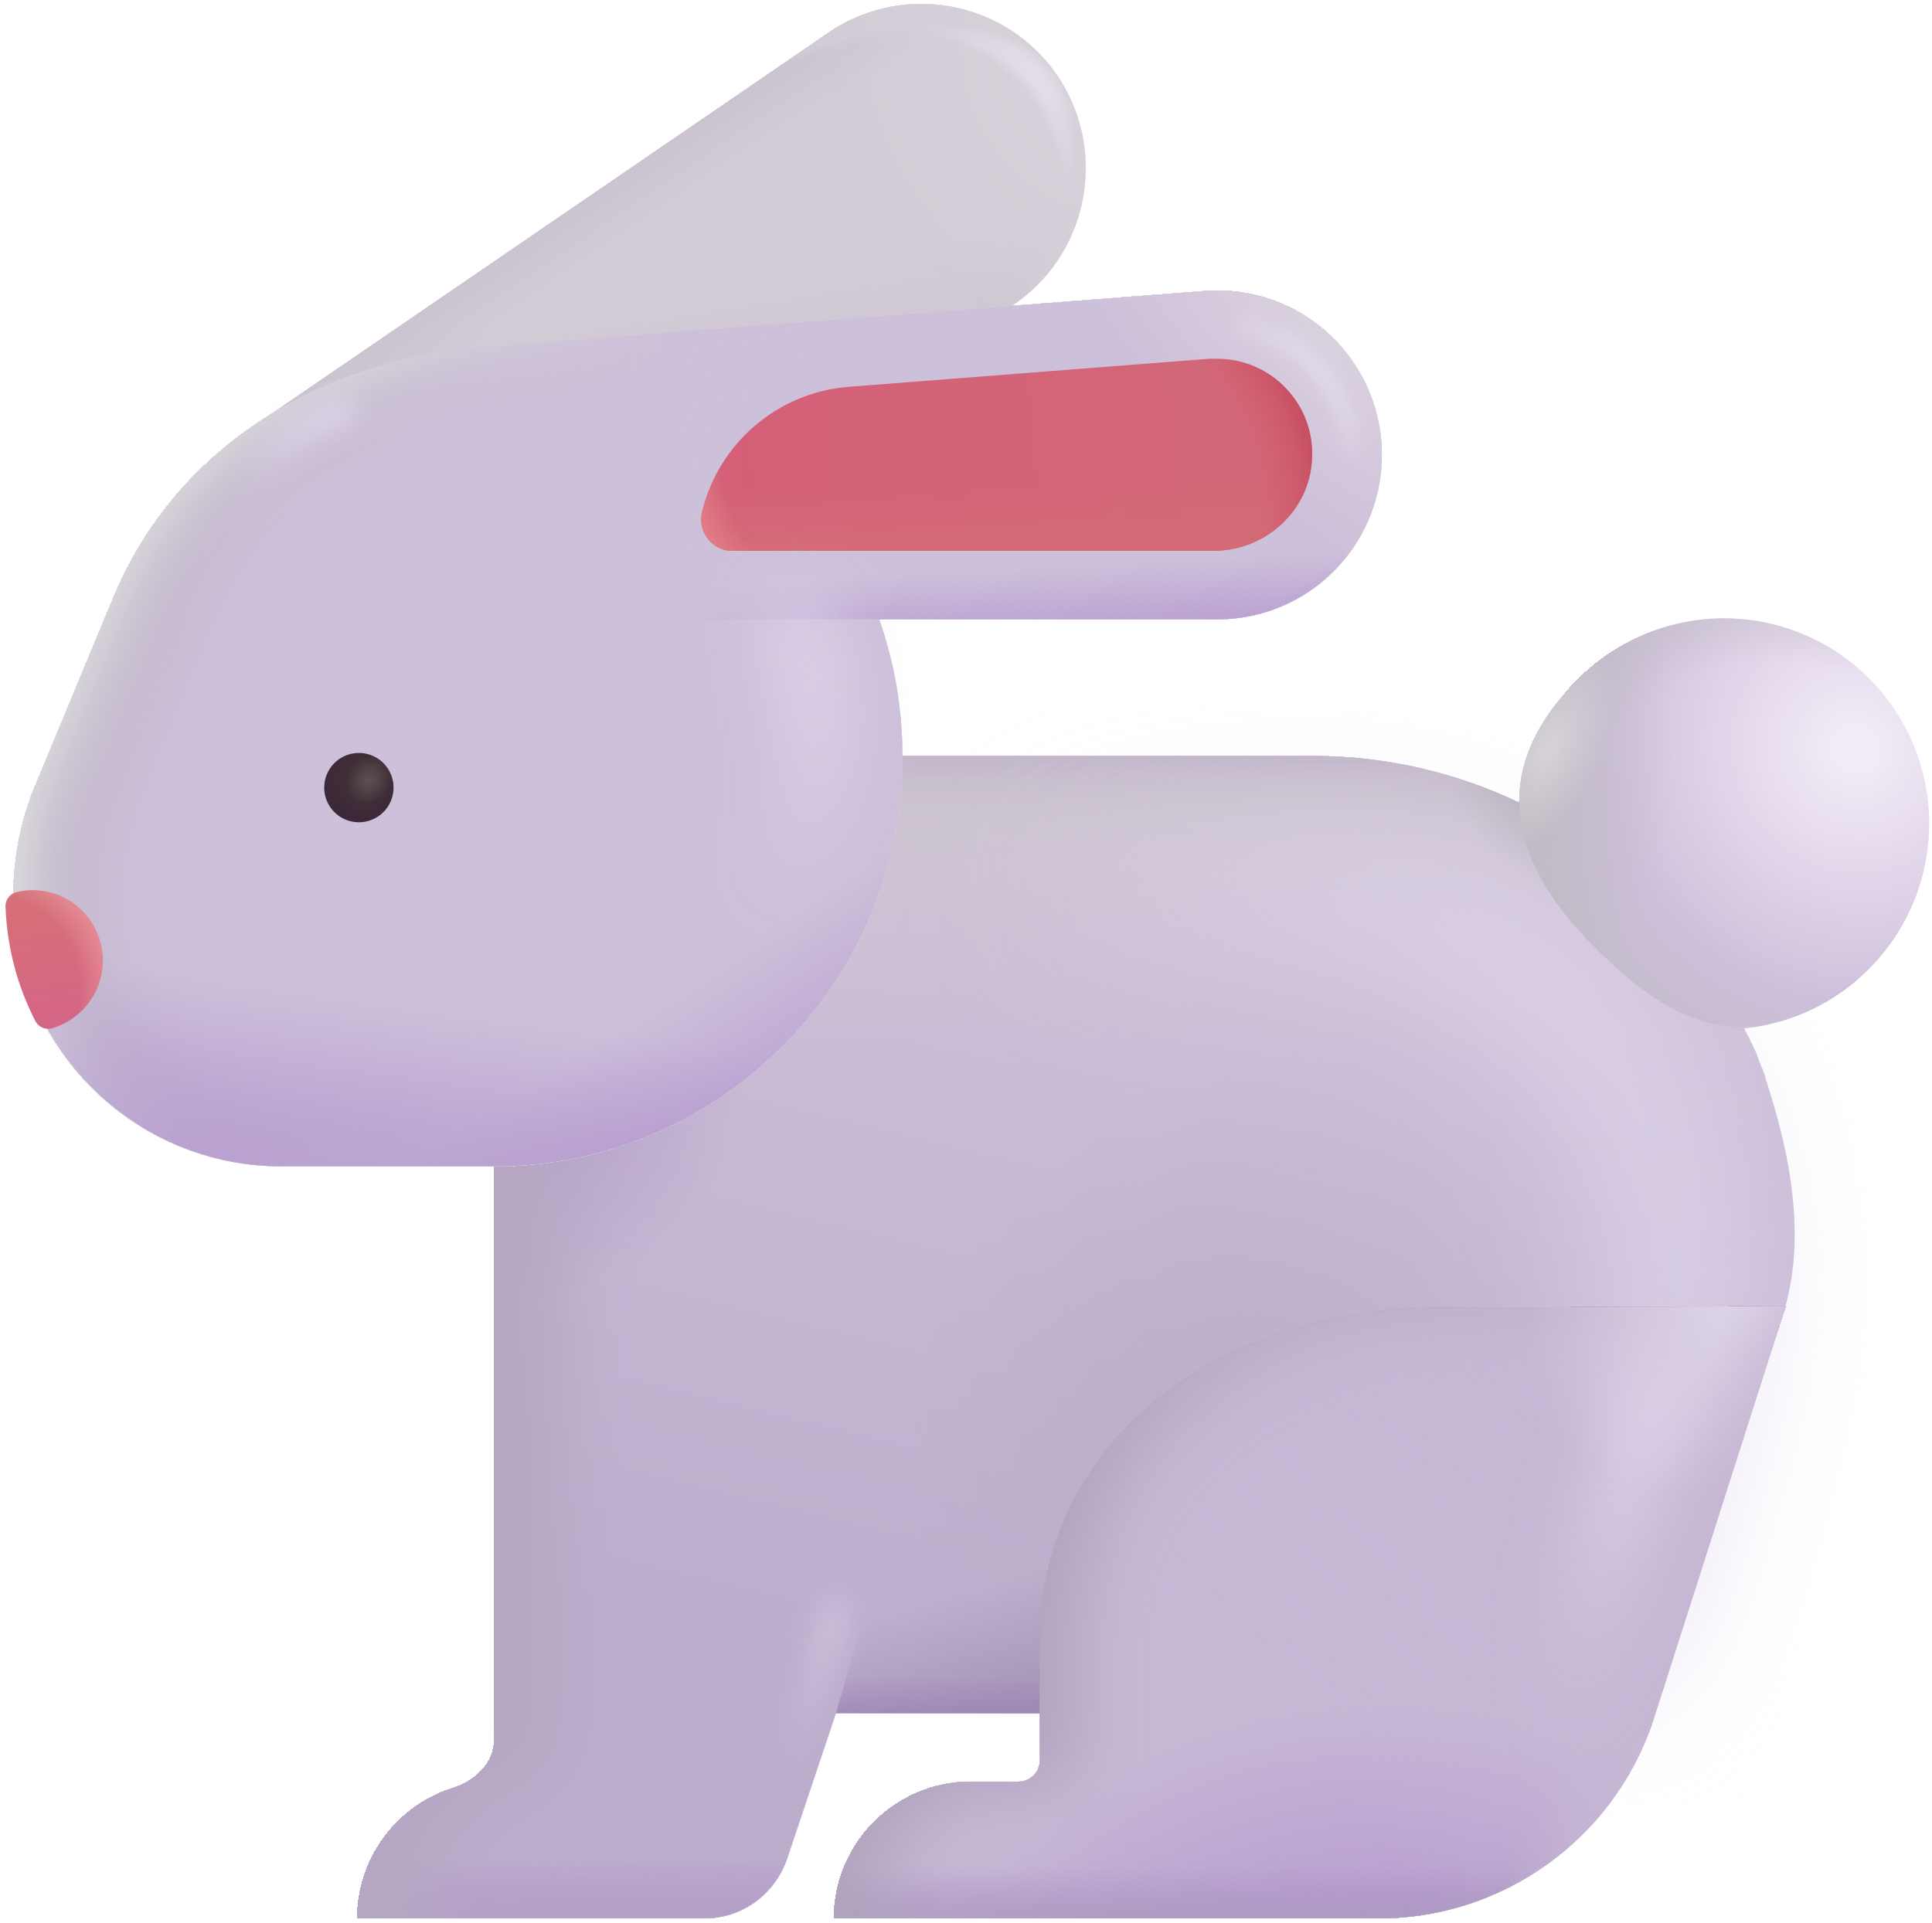
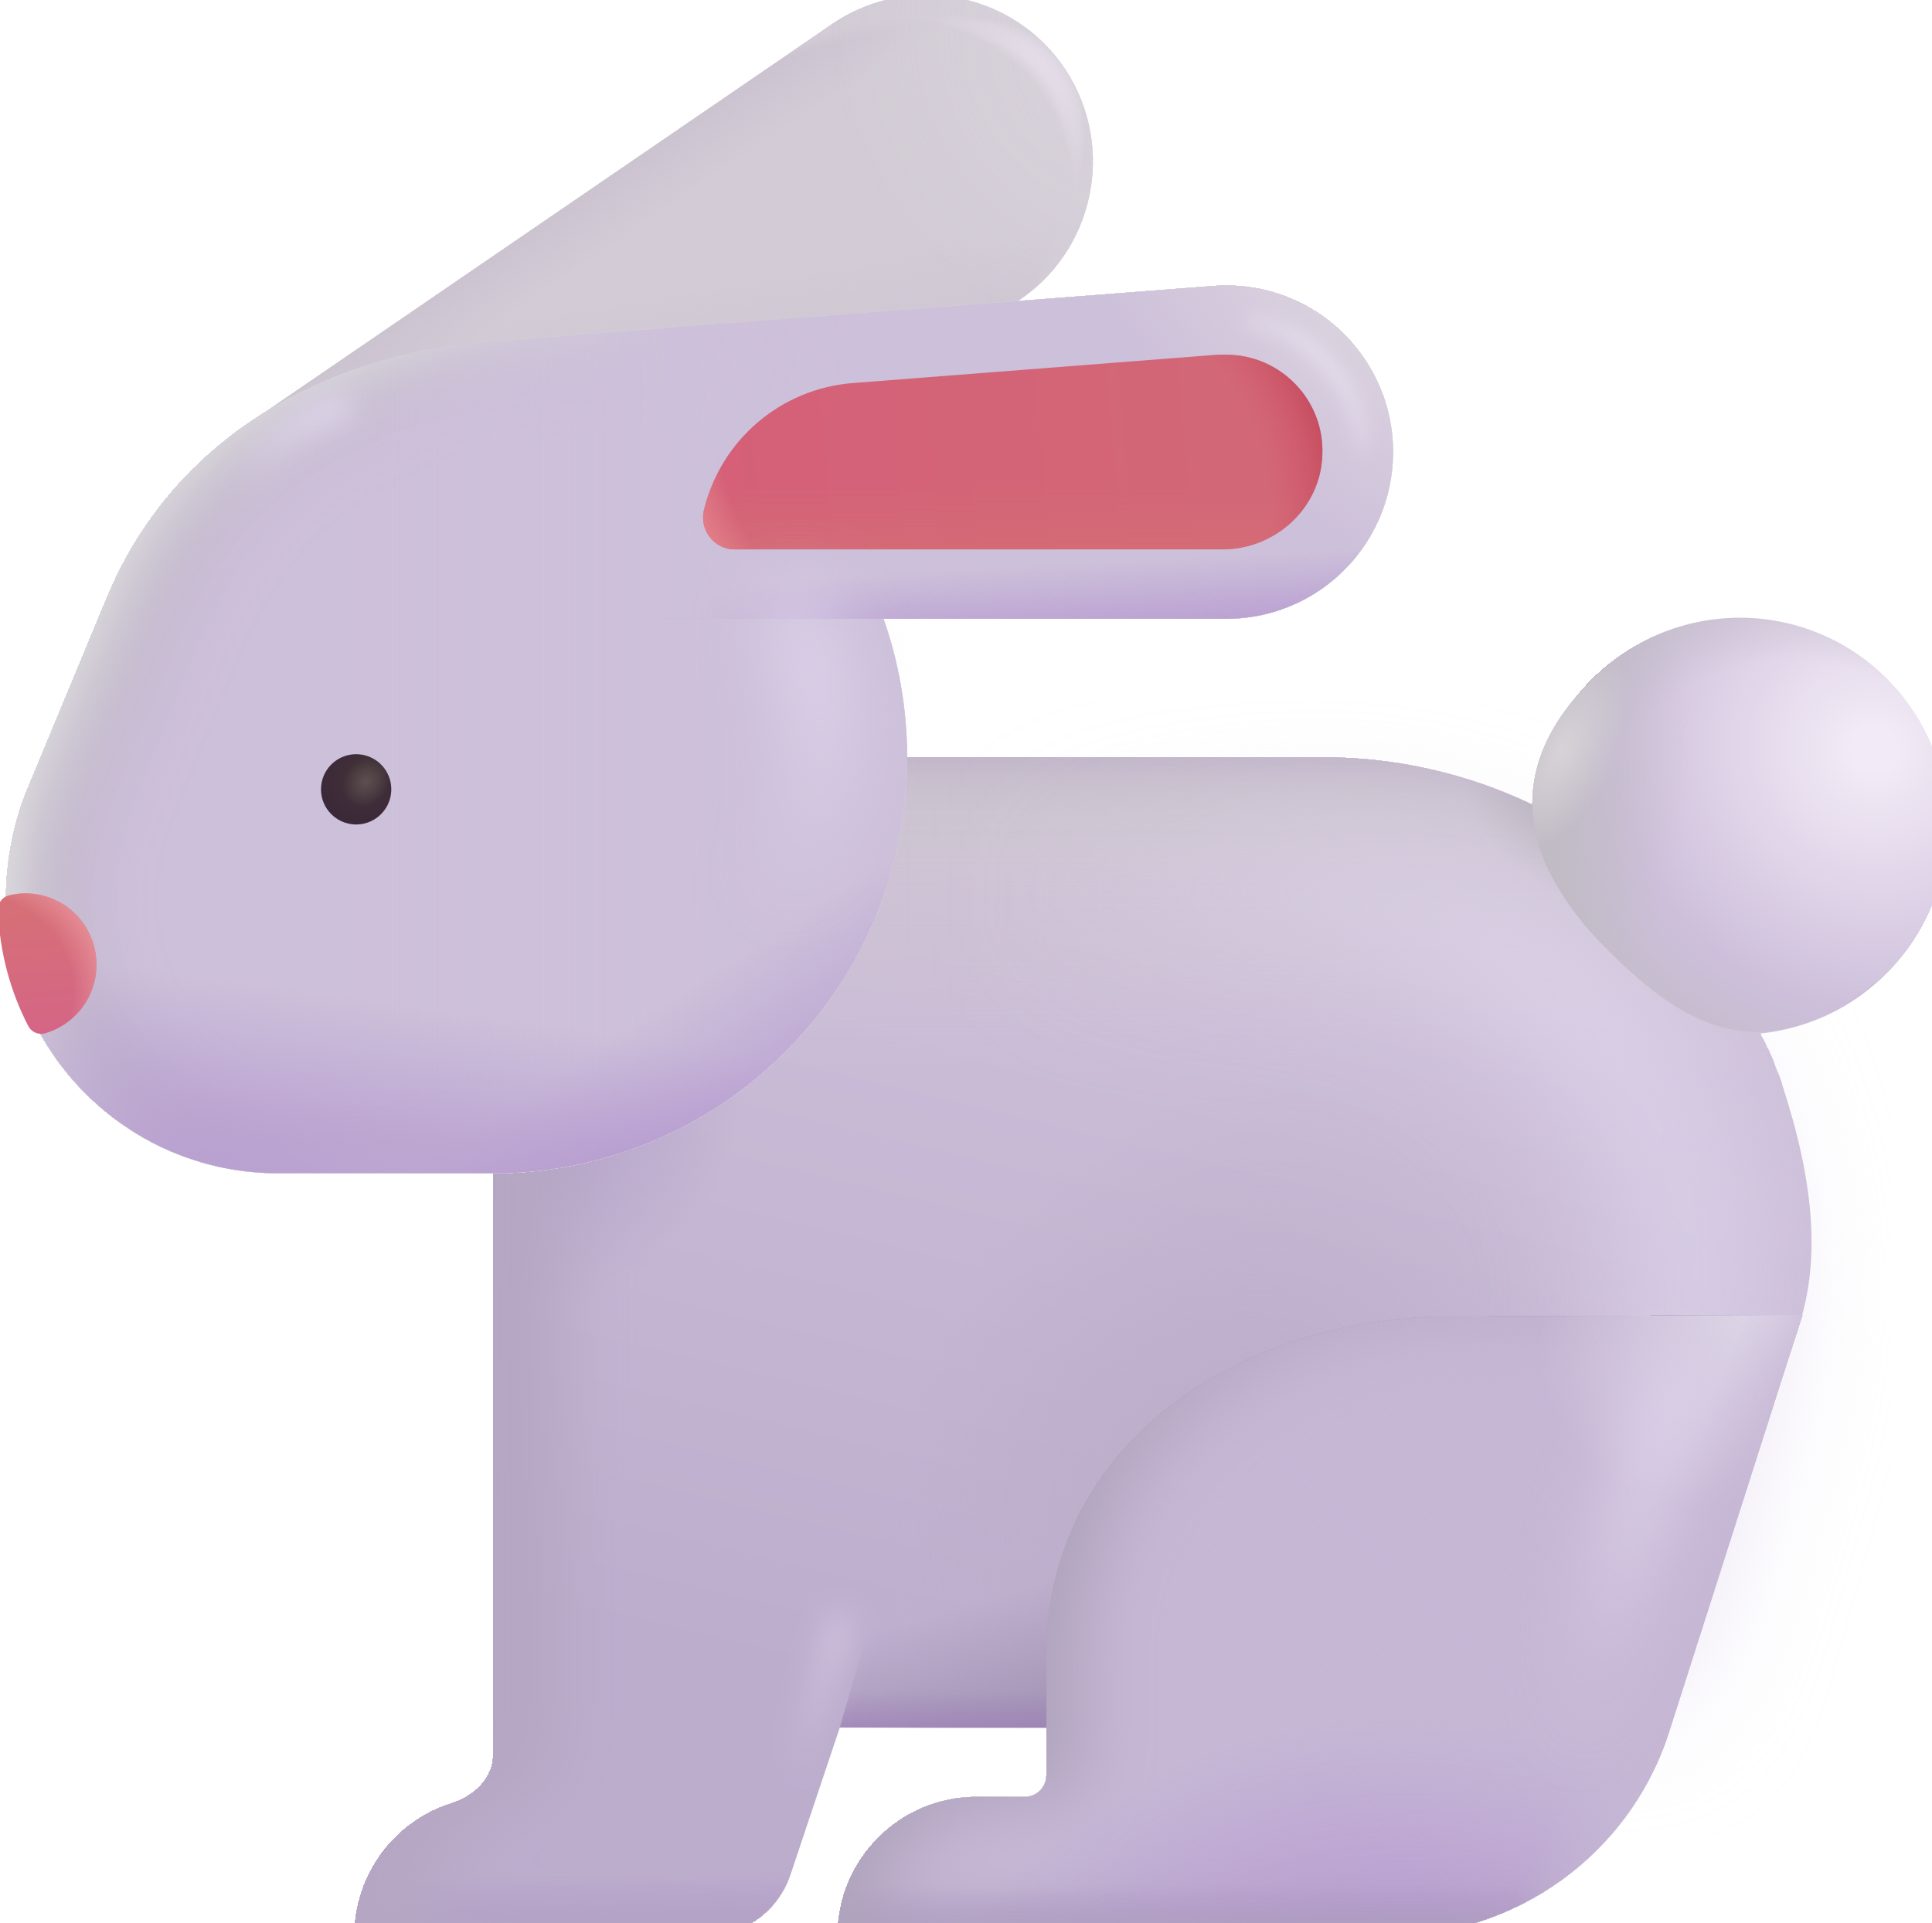
- <svg xmlns="http://www.w3.org/2000/svg" viewBox="2.00 1.63 28.25 28.12">
+ <svg xmlns="http://www.w3.org/2000/svg" viewBox="2.11 1.76 27.87 27.74">
  <g fill="none">
    <g filter="url(#rabbit-i528slb)">
      <path fill="url(#rabbit-ikjabCb)" d="M27.506 16.672a3 3 0 1 0-3.294-3.303a7 7 0 0 0-3.017-.681h-13l.09 3h.94v11.4c0 .33-.275.59-.591.69a2.01 2.01 0 0 0-1.41 1.91h5.07c.55 0 1.04-.35 1.22-.88l.71-2.12h6.97c2.56 0 4.606-1.21 5.836-3.26a1 1 0 0 0 .05-.08a4 4 0 0 0 .255-.496l.015-.035q.022-.044.04-.085l.04-.085l.02-.05l.01-.03q.016-.044.035-.085q.02-.04.035-.085l.015-.04l.015-.04c.02-.06.04-.12.07-.18c.01-.02.02-.05.02-.07l.035-.11q.02-.056.035-.11c.19-.63.522-1.128.522-2.16c0-.69-.147-1.37-.337-2l-.035-.115q-.02-.055-.035-.114a.2.2 0 0 1-.02-.07c-.02-.06-.04-.12-.07-.18l-.015-.04l-.015-.04a1 1 0 0 0-.07-.17c-.01-.03-.02-.06-.04-.08a.8.8 0 0 0-.08-.16a.3.3 0 0 0-.02-.046" />
      <path fill="url(#rabbit-iHJDmBc)" d="M27.506 16.672a3 3 0 1 0-3.294-3.303a7 7 0 0 0-3.017-.681h-13l.09 3h.94v11.4c0 .33-.275.59-.591.69a2.01 2.01 0 0 0-1.41 1.91h5.07c.55 0 1.04-.35 1.22-.88l.71-2.12h6.97c2.56 0 4.606-1.21 5.836-3.26a1 1 0 0 0 .05-.08a4 4 0 0 0 .255-.496l.015-.035q.022-.044.04-.085l.04-.085l.02-.05l.01-.03q.016-.044.035-.085q.02-.04.035-.085l.015-.04l.015-.04c.02-.06.04-.12.07-.18c.01-.02.02-.05.02-.07l.035-.11q.02-.056.035-.11c.19-.63.522-1.128.522-2.16c0-.69-.147-1.37-.337-2l-.035-.115q-.02-.055-.035-.114a.2.2 0 0 1-.02-.07c-.02-.06-.04-.12-.07-.18l-.015-.04l-.015-.04a1 1 0 0 0-.07-.17c-.01-.03-.02-.06-.04-.08a.8.8 0 0 0-.08-.16a.3.3 0 0 0-.02-.046" />
      <path fill="url(#rabbit-izCbksc)" d="M27.506 16.672a3 3 0 1 0-3.294-3.303a7 7 0 0 0-3.017-.681h-13l.09 3h.94v11.4c0 .33-.275.59-.591.69a2.01 2.01 0 0 0-1.41 1.91h5.07c.55 0 1.04-.35 1.22-.88l.71-2.12h6.97c2.56 0 4.606-1.21 5.836-3.26a1 1 0 0 0 .05-.08a4 4 0 0 0 .255-.496l.015-.035q.022-.044.04-.085l.04-.085l.02-.05l.01-.03q.016-.044.035-.085q.02-.04.035-.085l.015-.04l.015-.04c.02-.06.04-.12.07-.18c.01-.02.02-.05.02-.07l.035-.11q.02-.056.035-.11c.19-.63.522-1.128.522-2.16c0-.69-.147-1.37-.337-2l-.035-.115q-.02-.055-.035-.114a.2.2 0 0 1-.02-.07c-.02-.06-.04-.12-.07-.18l-.015-.04l-.015-.04a1 1 0 0 0-.07-.17c-.01-.03-.02-.06-.04-.08a.8.8 0 0 0-.08-.16a.3.3 0 0 0-.02-.046" />
      <path fill="url(#rabbit-iPG02jd)" d="M27.506 16.672a3 3 0 1 0-3.294-3.303a7 7 0 0 0-3.017-.681h-13l.09 3h.94v11.4c0 .33-.275.59-.591.69a2.01 2.01 0 0 0-1.41 1.91h5.07c.55 0 1.04-.35 1.22-.88l.71-2.12h6.97c2.56 0 4.606-1.21 5.836-3.26a1 1 0 0 0 .05-.08a4 4 0 0 0 .255-.496l.015-.035q.022-.044.04-.085l.04-.085l.02-.05l.01-.03q.016-.044.035-.085q.02-.04.035-.085l.015-.04l.015-.04c.02-.06.04-.12.07-.18c.01-.02.02-.05.02-.07l.035-.11q.02-.056.035-.11c.19-.63.522-1.128.522-2.16c0-.69-.147-1.37-.337-2l-.035-.115q-.02-.055-.035-.114a.2.2 0 0 1-.02-.07c-.02-.06-.04-.12-.07-.18l-.015-.04l-.015-.04a1 1 0 0 0-.07-.17c-.01-.03-.02-.06-.04-.08a.8.8 0 0 0-.08-.16a.3.3 0 0 0-.02-.046" />
      <path fill="url(#rabbit-ibck4ux)" d="M27.506 16.672a3 3 0 1 0-3.294-3.303a7 7 0 0 0-3.017-.681h-13l.09 3h.94v11.4c0 .33-.275.59-.591.69a2.01 2.01 0 0 0-1.41 1.91h5.07c.55 0 1.04-.35 1.22-.88l.71-2.12h6.97c2.56 0 4.606-1.21 5.836-3.26a1 1 0 0 0 .05-.08a4 4 0 0 0 .255-.496l.015-.035q.022-.044.04-.085l.04-.085l.02-.05l.01-.03q.016-.044.035-.085q.02-.04.035-.085l.015-.04l.015-.04c.02-.06.04-.12.07-.18c.01-.02.02-.05.02-.07l.035-.11q.02-.056.035-.11c.19-.63.522-1.128.522-2.16c0-.69-.147-1.37-.337-2l-.035-.115q-.02-.055-.035-.114a.2.2 0 0 1-.02-.07c-.02-.06-.04-.12-.07-.18l-.015-.04l-.015-.04a1 1 0 0 0-.07-.17c-.01-.03-.02-.06-.04-.08a.8.8 0 0 0-.08-.16a.3.3 0 0 0-.02-.046" />
      <path fill="url(#rabbit-iztzdxe)" d="M27.506 16.672a3 3 0 1 0-3.294-3.303a7 7 0 0 0-3.017-.681h-13l.09 3h.94v11.4c0 .33-.275.59-.591.69a2.01 2.01 0 0 0-1.41 1.91h5.07c.55 0 1.04-.35 1.22-.88l.71-2.12h6.97c2.56 0 4.606-1.21 5.836-3.26a1 1 0 0 0 .05-.08a4 4 0 0 0 .255-.496l.015-.035q.022-.044.04-.085l.04-.085l.02-.05l.01-.03q.016-.044.035-.085q.02-.04.035-.085l.015-.04l.015-.04c.02-.06.04-.12.07-.18c.01-.02.02-.05.02-.07l.035-.11q.02-.056.035-.11c.19-.63.522-1.128.522-2.16c0-.69-.147-1.37-.337-2l-.035-.115q-.02-.055-.035-.114a.2.2 0 0 1-.02-.07c-.02-.06-.04-.12-.07-.18l-.015-.04l-.015-.04a1 1 0 0 0-.07-.17c-.01-.03-.02-.06-.04-.08a.8.8 0 0 0-.08-.16a.3.3 0 0 0-.02-.046" />
      <path fill="url(#rabbit-i2M1ZKX)" d="M27.506 16.672a3 3 0 1 0-3.294-3.303a7 7 0 0 0-3.017-.681h-13l.09 3h.94v11.4c0 .33-.275.59-.591.69a2.01 2.01 0 0 0-1.41 1.91h5.07c.55 0 1.04-.35 1.22-.88l.71-2.12h6.97c2.56 0 4.606-1.21 5.836-3.26a1 1 0 0 0 .05-.08a4 4 0 0 0 .255-.496l.015-.035q.022-.044.04-.085l.04-.085l.02-.05l.01-.03q.016-.044.035-.085q.02-.04.035-.085l.015-.04l.015-.04c.02-.06.04-.12.07-.18c.01-.02.02-.05.02-.07l.035-.11q.02-.056.035-.11c.19-.63.522-1.128.522-2.16c0-.69-.147-1.37-.337-2l-.035-.115q-.02-.055-.035-.114a.2.2 0 0 1-.02-.07c-.02-.06-.04-.12-.07-.18l-.015-.04l-.015-.04a1 1 0 0 0-.07-.17c-.01-.03-.02-.06-.04-.08a.8.8 0 0 0-.08-.16a.3.3 0 0 0-.02-.046" />
    </g>
    <path fill="url(#rabbit-im41kvd)" d="M22.742 26.53v-3.218h-7.547l-.97 3.375h6.97q.81 0 1.547-.157" />
    <path fill="url(#rabbit-ixc2SHe)" d="M22.742 26.53v-3.218h-7.547l-.97 3.375h6.97q.81 0 1.547-.157" />
    <g filter="url(#rabbit-itFJsxe)">
      <path stroke="url(#rabbit-iZmIdoc)" stroke-linecap="round" stroke-linejoin="round" stroke-width="1.5" d="M13.963 14.65h6.945c1.479 0 2.9.573 3.965 1.6v0a5.72 5.72 0 0 1 1.536 5.668l-1.008 3.576" />
    </g>
    <path fill="url(#rabbit-iB8StUd)" d="M25.273 15.438c1.166 1.177 2.313 1.828 4.033.381a3 3 0 1 0-4.222-4.263c-1.368 1.355-.977 2.704.189 3.882" />
    <path fill="url(#rabbit-iVWdKGb)" d="M25.273 15.438c1.166 1.177 2.313 1.828 4.033.381a3 3 0 1 0-4.222-4.263c-1.368 1.355-.977 2.704.189 3.882" />
    <path fill="url(#rabbit-ihaCSjA)" d="M25.273 15.438c1.166 1.177 2.313 1.828 4.033.381a3 3 0 1 0-4.222-4.263c-1.368 1.355-.977 2.704.189 3.882" />
    <path fill="url(#rabbit-imrMO1b)" d="M25.273 15.438c1.166 1.177 2.313 1.828 4.033.381a3 3 0 1 0-4.222-4.263c-1.368 1.355-.977 2.704.189 3.882" />
    <path fill="url(#rabbit-iR7KGPe)" d="m16.675 6.177l-9.18 5.29l-2-3.46l8.62-5.9c1.16-.79 2.74-.43 3.44.78c.66 1.15.27 2.62-.88 3.29" />
    <path fill="#D2CBD5" d="m16.675 6.177l-9.18 5.29l-2-3.46l8.62-5.9c1.16-.79 2.74-.43 3.44.78c.66 1.15.27 2.62-.88 3.29" />
    <path fill="url(#rabbit-i8Q5Npe)" d="m16.675 6.177l-9.18 5.29l-2-3.46l8.62-5.9c1.16-.79 2.74-.43 3.44.78c.66 1.15.27 2.62-.88 3.29" />
    <path fill="url(#rabbit-iKQvBgb)" d="m16.675 6.177l-9.18 5.29l-2-3.46l8.62-5.9c1.16-.79 2.74-.43 3.44.78c.66 1.15.27 2.62-.88 3.29" />
    <path fill="url(#rabbit-ic1d96d)" d="m16.675 6.177l-9.18 5.29l-2-3.46l8.62-5.9c1.16-.79 2.74-.43 3.44.78c.66 1.15.27 2.62-.88 3.29" />
    <path fill="url(#rabbit-iEkTlxb)" d="m16.675 6.177l-9.18 5.29l-2-3.46l8.62-5.9c1.16-.79 2.74-.43 3.44.78c.66 1.15.27 2.62-.88 3.29" />
    <path fill="url(#rabbit-in4wUxJ)" fill-opacity=".25" d="m16.675 6.177l-9.18 5.29l-2-3.46l8.62-5.9c1.16-.79 2.74-.43 3.44.78c.66 1.15.27 2.62-.88 3.29" />
    <g filter="url(#rabbit-iIPbPzm)">
      <path fill="#C6B7D5" d="m28.109 20.734l-5.074.024c-2.969 0-5.75 1.76-5.83 4.77v1.85c0 .17-.14.31-.31.31h-.7c-1.1 0-2 .9-2 2h7.97a4.23 4.23 0 0 0 4-2.87z" />
      <path fill="url(#rabbit-iGstAxc)" d="m28.109 20.734l-5.074.024c-2.969 0-5.75 1.76-5.83 4.77v1.85c0 .17-.14.31-.31.31h-.7c-1.1 0-2 .9-2 2h7.97a4.23 4.23 0 0 0 4-2.87z" />
      <path fill="url(#rabbit-i1LTK5c)" d="m28.109 20.734l-5.074.024c-2.969 0-5.75 1.76-5.83 4.77v1.85c0 .17-.14.31-.31.31h-.7c-1.1 0-2 .9-2 2h7.97a4.23 4.23 0 0 0 4-2.87z" />
    </g>
    <path fill="url(#rabbit-iWafQ0d)" d="m28.109 20.734l-5.074.024c-2.969 0-5.75 1.76-5.83 4.77v1.85c0 .17-.14.31-.31.31h-.7c-1.1 0-2 .9-2 2h7.97a4.23 4.23 0 0 0 4-2.87z" />
    <path fill="url(#rabbit-i5quz3f)" d="m28.109 20.734l-5.074.024c-2.969 0-5.75 1.76-5.83 4.77v1.85c0 .17-.14.31-.31.31h-.7c-1.1 0-2 .9-2 2h7.97a4.23 4.23 0 0 0 4-2.87z" />
    <path fill="url(#rabbit-igfDqCd)" d="m28.109 20.734l-5.074.024c-2.969 0-5.75 1.76-5.83 4.77v1.85c0 .17-.14.31-.31.31h-.7c-1.1 0-2 .9-2 2h7.97a4.23 4.23 0 0 0 4-2.87z" />
    <g filter="url(#rabbit-iZDUxbb)">
      <path fill="#CDC0DA" d="m19.605 5.888l-10.41.8c-2.48.19-4.52 1.44-5.46 3.51c-.05.11-.1.23-.15.35l-1.05 2.53c-.23.53-.34 1.11-.34 1.69c0 2.16 1.76 3.92 3.92 3.92h3.28c3.22-.1 5.8-2.75 5.8-6c0-.7-.12-1.37-.34-2h4.94a2.404 2.404 0 1 0-.19-4.8" />
    </g>
    <path fill="url(#rabbit-i57tOnt)" d="m19.605 5.888l-10.41.8c-2.48.19-4.52 1.44-5.46 3.51c-.05.11-.1.23-.15.35l-1.05 2.53c-.23.53-.34 1.11-.34 1.69c0 2.16 1.76 3.92 3.92 3.92h3.28c3.22-.1 5.8-2.75 5.8-6c0-.7-.12-1.37-.34-2h4.94a2.404 2.404 0 1 0-.19-4.8" />
    <path fill="url(#rabbit-iIhKvrc)" d="m19.605 5.888l-10.41.8c-2.48.19-4.52 1.44-5.46 3.51c-.05.11-.1.23-.15.35l-1.05 2.53c-.23.53-.34 1.11-.34 1.69c0 2.16 1.76 3.92 3.92 3.92h3.28c3.22-.1 5.8-2.75 5.8-6c0-.7-.12-1.37-.34-2h4.94a2.404 2.404 0 1 0-.19-4.8" />
    <path fill="url(#rabbit-iq8ofac)" d="m19.605 5.888l-10.41.8c-2.48.19-4.52 1.44-5.46 3.51c-.05.11-.1.23-.15.35l-1.05 2.53c-.23.53-.34 1.11-.34 1.69c0 2.16 1.76 3.92 3.92 3.92h3.28c3.22-.1 5.8-2.75 5.8-6c0-.7-.12-1.37-.34-2h4.94a2.404 2.404 0 1 0-.19-4.8" />
    <path fill="url(#rabbit-iXOUPqc)" d="M2.47 14.65a1 1 0 0 0-.234.03a.21.21 0 0 0-.155.22c.024.599.177 1.16.433 1.658a.21.21 0 0 0 .242.113c.434-.124.745-.52.745-.99c0-.567-.453-1.031-1.031-1.031" />
    <path fill="url(#rabbit-i5pUdte)" d="M2.47 14.65a1 1 0 0 0-.234.03a.21.21 0 0 0-.155.22c.024.599.177 1.16.433 1.658a.21.21 0 0 0 .242.113c.434-.124.745-.52.745-.99c0-.567-.453-1.031-1.031-1.031" />
    <path fill="url(#rabbit-ipJTa2V)" d="M11.685 10.688h8.111a2.404 2.404 0 1 0-.191-4.8l-7.92.608z" />
    <path fill="url(#rabbit-iEOHtZd)" d="M11.685 10.688h8.111a2.404 2.404 0 1 0-.191-4.8l-7.92.608z" />
    <path fill="url(#rabbit-iZpb5Ge)" d="M11.685 10.688h8.111a2.404 2.404 0 1 0-.191-4.8l-7.92.608z" />
    <path fill="url(#rabbit-if464Me)" d="M19.795 6.877h-.11l-5.27.41a2.4 2.4 0 0 0-2.15 1.83c-.07.29.15.57.44.57h7.04c.76 0 1.41-.59 1.44-1.35c.04-.8-.6-1.46-1.39-1.46" />
    <path fill="url(#rabbit-iPhdbBd)" d="M19.795 6.877h-.11l-5.27.41a2.4 2.4 0 0 0-2.15 1.83c-.07.29.15.57.44.57h7.04c.76 0 1.41-.59 1.44-1.35c.04-.8-.6-1.46-1.39-1.46" />
    <path fill="url(#rabbit-iumJlDd)" d="M19.795 6.877h-.11l-5.27.41a2.4 2.4 0 0 0-2.15 1.83c-.07.29.15.57.44.57h7.04c.76 0 1.41-.59 1.44-1.35c.04-.8-.6-1.46-1.39-1.46" />
    <path fill="url(#rabbit-iVMgfAg)" d="M19.795 6.877h-.11l-5.27.41a2.4 2.4 0 0 0-2.15 1.83c-.07.29.15.57.44.57h7.04c.76 0 1.41-.59 1.44-1.35c.04-.8-.6-1.46-1.39-1.46" />
    <path fill="url(#rabbit-iejZEzb)" d="M7.225 13.656a.507.507 0 1 0 0-1.013a.507.507 0 0 0 0 1.013" />
    <path fill="url(#rabbit-icFzIvc)" d="M7.225 13.656a.507.507 0 1 0 0-1.013a.507.507 0 0 0 0 1.013" />
    <g filter="url(#rabbit-iId1g4b)">
      <path stroke="url(#rabbit-icf94te)" stroke-linecap="round" stroke-linejoin="round" stroke-width=".75" d="M13.625 10.688c.425 1.087.79 3.596-1.149 4.937" />
    </g>
    <g filter="url(#rabbit-i6qgmue)">
      <path stroke="url(#rabbit-ikAKflw)" stroke-linecap="round" stroke-linejoin="round" stroke-width=".15" d="M20.117 6.406c.5.026 1.5.485 1.656 1.813" />
    </g>
    <g filter="url(#rabbit-iAfzRjd)">
      <path stroke="url(#rabbit-iqlSlEe)" stroke-linecap="round" stroke-linejoin="round" stroke-width=".35" d="M5.413 9.578c.005-.45.333-1.469 1.608-1.937" />
    </g>
    <g filter="url(#rabbit-imkLapd)">
      <path stroke="url(#rabbit-iBa3jvb)" stroke-linecap="round" stroke-linejoin="round" stroke-width=".35" d="m14.225 25.21l-1.061 3.43" />
    </g>
    <g filter="url(#rabbit-imMEsvb)">
      <path stroke="url(#rabbit-i56ESob)" stroke-linecap="round" stroke-linejoin="round" stroke-width=".75" d="m26.257 21.906l-1.875 5.5" />
    </g>
    <defs>
      <linearGradient id="rabbit-ikjabCb" x1="22.195" x2="25.195" y1="28.063" y2="15.625" gradientUnits="userSpaceOnUse">
        <stop stop-color="#BDADCD" />
        <stop offset="1" stop-color="#CEC1DA" />
      </linearGradient>
      <linearGradient id="rabbit-iHJDmBc" x1="18.71" x2="18.71" y1="11.844" y2="14.813" gradientUnits="userSpaceOnUse">
        <stop stop-color="#C1BEC2" />
        <stop offset=".83" stop-color="#C1BEC2" stop-opacity="0" />
      </linearGradient>
      <linearGradient id="rabbit-izCbksc" x1="18.71" x2="18.71" y1="12.188" y2="17.188" gradientUnits="userSpaceOnUse">
        <stop stop-color="#CFC7D1" />
        <stop offset="1" stop-color="#CFC7D1" stop-opacity="0" />
      </linearGradient>
      <linearGradient id="rabbit-iztzdxe" x1="15.632" x2="15.601" y1="31.25" y2="26.973" gradientUnits="userSpaceOnUse">
        <stop stop-color="#9C69CC" />
        <stop offset=".577" stop-color="#9C69CC" stop-opacity="0" />
      </linearGradient>
      <linearGradient id="rabbit-im41kvd" x1="17.632" x2="16.648" y1="28.063" y2="24.734" gradientUnits="userSpaceOnUse">
        <stop stop-color="#9180A2" />
        <stop offset="1" stop-color="#9180A2" stop-opacity="0" />
      </linearGradient>
      <linearGradient id="rabbit-ixc2SHe" x1="16.976" x2="16.976" y1="27.034" y2="26.156" gradientUnits="userSpaceOnUse">
        <stop stop-color="#9D7FB8" />
        <stop offset="1" stop-color="#9D7FB8" stop-opacity="0" />
      </linearGradient>
      <linearGradient id="rabbit-iZmIdoc" x1="24.195" x2="16.757" y1="14.65" y2="14.65" gradientUnits="userSpaceOnUse">
        <stop stop-color="#E0D6ED" />
        <stop offset="1" stop-color="#E0D6ED" stop-opacity="0" />
      </linearGradient>
      <linearGradient id="rabbit-i8Q5Npe" x1="10.132" x2="10.695" y1="4.703" y2="5.531" gradientUnits="userSpaceOnUse">
        <stop stop-color="#CAC1CE" />
        <stop offset="1" stop-color="#CAC1CE" stop-opacity="0" />
      </linearGradient>
      <linearGradient id="rabbit-iKQvBgb" x1="13.695" x2="13.32" y1="7.906" y2="5.594" gradientUnits="userSpaceOnUse">
        <stop stop-color="#CAC1CE" />
        <stop offset="1" stop-color="#CAC1CE" stop-opacity="0" />
      </linearGradient>
      <linearGradient id="rabbit-iGstAxc" x1="19.288" x2="19.288" y1="30.969" y2="28" gradientUnits="userSpaceOnUse">
        <stop stop-color="#9C69CC" />
        <stop offset=".678" stop-color="#9C69CC" stop-opacity="0" />
      </linearGradient>
      <linearGradient id="rabbit-iWafQ0d" x1="28.109" x2="21.152" y1="20.734" y2="27.563" gradientUnits="userSpaceOnUse">
        <stop stop-color="#C6B7D5" />
        <stop offset="1" stop-color="#C6B7D5" stop-opacity="0" />
      </linearGradient>
      <linearGradient id="rabbit-igfDqCd" x1="27.132" x2="25.507" y1="25.844" y2="25.211" gradientUnits="userSpaceOnUse">
        <stop offset=".283" stop-color="#C6B7D5" />
        <stop offset="1" stop-color="#C6B7D5" stop-opacity="0" />
      </linearGradient>
      <linearGradient id="rabbit-i57tOnt" x1="12.195" x2="7.32" y1="16.281" y2="16.281" gradientUnits="userSpaceOnUse">
        <stop stop-color="#CDC0DA" />
        <stop offset="1" stop-color="#CDC0DA" stop-opacity="0" />
      </linearGradient>
      <linearGradient id="rabbit-iIhKvrc" x1="7.945" x2="8.507" y1="20" y2="15.938" gradientUnits="userSpaceOnUse">
        <stop stop-color="#AE8ECD" />
        <stop offset=".902" stop-color="#AE8ECD" stop-opacity="0" />
      </linearGradient>
      <linearGradient id="rabbit-iq8ofac" x1="-1.805" x2="12.195" y1="-.875" y2="20.688" gradientUnits="userSpaceOnUse">
        <stop offset=".844" stop-color="#AE8ECD" stop-opacity="0" />
        <stop offset=".997" stop-color="#AE8ECD" />
      </linearGradient>
      <linearGradient id="rabbit-iXOUPqc" x1="2.601" x2="2.79" y1="14.875" y2="16.703" gradientUnits="userSpaceOnUse">
        <stop stop-color="#D66F77" />
        <stop offset="1" stop-color="#D56586" />
      </linearGradient>
      <linearGradient id="rabbit-ipJTa2V" x1="15.726" x2="15.648" y1="11.469" y2="10" gradientUnits="userSpaceOnUse">
        <stop stop-color="#B090CE" />
        <stop offset="1" stop-color="#B090CE" stop-opacity="0" />
      </linearGradient>
      <linearGradient id="rabbit-iEOHtZd" x1="12.039" x2="14.289" y1="10.875" y2="10.844" gradientUnits="userSpaceOnUse">
        <stop stop-color="#CDC0DA" />
        <stop offset="1" stop-color="#CDC0DA" stop-opacity="0" />
      </linearGradient>
      <linearGradient id="rabbit-if464Me" x1="11.507" x2="19.757" y1="9.312" y2="8.625" gradientUnits="userSpaceOnUse">
        <stop stop-color="#D55F78" />
        <stop offset="1" stop-color="#D26777" />
      </linearGradient>
      <linearGradient id="rabbit-iPhdbBd" x1="16.07" x2="16.07" y1="10.094" y2="8.75" gradientUnits="userSpaceOnUse">
        <stop stop-color="#D46D75" />
        <stop offset="1" stop-color="#D46D75" stop-opacity="0" />
      </linearGradient>
      <linearGradient id="rabbit-icf94te" x1="13.614" x2="13.614" y1="11.876" y2="14.924" gradientUnits="userSpaceOnUse">
        <stop stop-color="#E0D6ED" />
        <stop offset="1" stop-color="#E0D6ED" stop-opacity="0" />
      </linearGradient>
      <linearGradient id="rabbit-ikAKflw" x1="21.539" x2="20.679" y1="7.031" y2="7.813" gradientUnits="userSpaceOnUse">
        <stop offset=".057" stop-color="#EDE7F4" />
        <stop offset="1" stop-color="#E0D6ED" stop-opacity="0" />
      </linearGradient>
      <linearGradient id="rabbit-iqlSlEe" x1="7.203" x2="6.363" y1="7.894" y2="9.323" gradientUnits="userSpaceOnUse">
        <stop offset=".057" stop-color="#E0D6ED" />
        <stop offset="1" stop-color="#E0D6ED" stop-opacity="0" />
        <stop offset="1" stop-color="#E0D6ED" stop-opacity="0" />
      </linearGradient>
      <linearGradient id="rabbit-iBa3jvb" x1="14.295" x2="13.108" y1="25.711" y2="26.117" gradientUnits="userSpaceOnUse">
        <stop offset=".057" stop-color="#E0D6ED" stop-opacity=".5" />
        <stop offset="1" stop-color="#E0D6ED" stop-opacity="0" />
        <stop offset="1" stop-color="#E0D6ED" stop-opacity="0" />
      </linearGradient>
      <linearGradient id="rabbit-i56ESob" x1="25.817" x2="24.774" y1="21.906" y2="21.906" gradientUnits="userSpaceOnUse">
        <stop stop-color="#E0D6ED" />
        <stop offset="1" stop-color="#E0D6ED" stop-opacity="0" />
      </linearGradient>
      <radialGradient id="rabbit-iPG02jd" cx="0" cy="0" r="1" gradientTransform="matrix(-2.40624 -.96877 .69018 -1.71429 25.289 13.281)" gradientUnits="userSpaceOnUse">
        <stop stop-color="#ABA9AC" />
        <stop offset=".83" stop-color="#ABA9AC" stop-opacity="0" />
      </radialGradient>
      <radialGradient id="rabbit-ibck4ux" cx="0" cy="0" r="1" gradientTransform="matrix(-1.89063 2.71874 -2.74411 -1.90827 9.554 17.297)" gradientUnits="userSpaceOnUse">
        <stop stop-color="#AF9BC4" />
        <stop offset="1" stop-color="#AF9BC4" stop-opacity="0" />
      </radialGradient>
      <radialGradient id="rabbit-i2M1ZKX" cx="0" cy="0" r="1" gradientTransform="rotate(-164.438 11.6 10.32)scale(5.12538 6.37959)" gradientUnits="userSpaceOnUse">
        <stop stop-color="#BAADC9" />
        <stop offset=".968" stop-color="#BAADC9" stop-opacity="0" />
      </radialGradient>
      <radialGradient id="rabbit-iB8StUd" cx="0" cy="0" r="1" gradientTransform="matrix(-4.37501 3.43748 -3.5611 -4.53235 29.132 12.563)" gradientUnits="userSpaceOnUse">
        <stop offset=".058" stop-color="#F2EAF6" />
        <stop offset=".668" stop-color="#CDBFDB" />
        <stop offset="1" stop-color="#C0BBC3" />
      </radialGradient>
      <radialGradient id="rabbit-iVWdKGb" cx="0" cy="0" r="1" gradientTransform="rotate(-101.031 21.922 -2.69)scale(8.8192 5.66768)" gradientUnits="userSpaceOnUse">
        <stop offset=".804" stop-color="#C0BBC3" stop-opacity="0" />
        <stop offset="1" stop-color="#C0BBC3" />
      </radialGradient>
      <radialGradient id="rabbit-ihaCSjA" cx="0" cy="0" r="1" gradientTransform="matrix(2.23482 .52456 -.95074 4.0505 24.078 13.638)" gradientUnits="userSpaceOnUse">
        <stop stop-color="#C0BBC3" />
        <stop offset="1" stop-color="#C0BBC3" stop-opacity="0" />
      </radialGradient>
      <radialGradient id="rabbit-imrMO1b" cx="0" cy="0" r="1" gradientTransform="rotate(26.35 -14.575 58.943)scale(2.14472 4.41205)" gradientUnits="userSpaceOnUse">
        <stop stop-color="#D6D3D8" />
        <stop offset=".357" stop-color="#D6D3D8" stop-opacity="0" />
      </radialGradient>
      <radialGradient id="rabbit-iR7KGPe" cx="0" cy="0" r="1" gradientTransform="translate(5.385 12.135)scale(20.1393)" gradientUnits="userSpaceOnUse">
        <stop offset=".006" stop-color="#CCC" />
        <stop offset="1" stop-color="#E6E6E6" />
      </radialGradient>
      <radialGradient id="rabbit-ic1d96d" cx="0" cy="0" r="1" gradientTransform="rotate(-39.8 17.499 -8.42)scale(10.362 5.02976)" gradientUnits="userSpaceOnUse">
        <stop offset=".948" stop-color="#FAF1FF" stop-opacity="0" />
        <stop offset="1" stop-color="#FAF1FF" />
      </radialGradient>
      <radialGradient id="rabbit-iEkTlxb" cx="0" cy="0" r="1" gradientTransform="matrix(7.93751 -6.6719 2.45583 2.92169 9.445 9.25)" gradientUnits="userSpaceOnUse">
        <stop offset=".966" stop-color="#D2CBD5" stop-opacity="0" />
        <stop offset="1" stop-color="#D2CBD5" />
      </radialGradient>
      <radialGradient id="rabbit-in4wUxJ" cx="0" cy="0" r="1" gradientTransform="rotate(136.848 8.703 4.869)scale(4.1122 4.42373)" gradientUnits="userSpaceOnUse">
        <stop stop-color="#EDE9EF" stop-opacity="0" />
        <stop offset="0" stop-color="#EDE9EF" />
        <stop offset="1" stop-color="#EDE9EF" stop-opacity=".083" />
      </radialGradient>
      <radialGradient id="rabbit-i1LTK5c" cx="0" cy="0" r="1" gradientTransform="rotate(-123.265 21.093 11.697)scale(9.34349 8.78037)" gradientUnits="userSpaceOnUse">
        <stop stop-color="#9C69CC" />
        <stop offset="1" stop-color="#9C69CC" stop-opacity="0" />
      </radialGradient>
      <radialGradient id="rabbit-i5quz3f" cx="0" cy="0" r="1" gradientTransform="matrix(-4.625 2.6875 -1.80805 -3.11154 28.57 20)" gradientUnits="userSpaceOnUse">
        <stop stop-color="#E8E2EF" />
        <stop offset=".859" stop-color="#E8E2EF" stop-opacity="0" />
      </radialGradient>
      <radialGradient id="rabbit-i5pUdte" cx="0" cy="0" r="1" gradientTransform="matrix(1.90035 -.84375 .77846 1.7533 1.601 16.172)" gradientUnits="userSpaceOnUse">
        <stop offset=".763" stop-color="#E68E97" stop-opacity="0" />
        <stop offset="1" stop-color="#E68E97" />
      </radialGradient>
      <radialGradient id="rabbit-iZpb5Ge" cx="0" cy="0" r="1" gradientTransform="rotate(134.549 9.55 7.6)scale(2.80642 6.31681)" gradientUnits="userSpaceOnUse">
        <stop stop-color="#DCD4DF" />
        <stop offset="1" stop-color="#DCD4DF" stop-opacity="0" />
      </radialGradient>
      <radialGradient id="rabbit-iumJlDd" cx="0" cy="0" r="1" gradientTransform="matrix(-8.25562 4.82806 -2.63368 -4.5034 20.507 5)" gradientUnits="userSpaceOnUse">
        <stop offset=".925" stop-color="#E7878E" stop-opacity="0" />
        <stop offset="1" stop-color="#E7878E" />
      </radialGradient>
      <radialGradient id="rabbit-iVMgfAg" cx="0" cy="0" r="1" gradientTransform="matrix(11.7187 -2.90623 1.57343 6.3445 9.914 10.906)" gradientUnits="userSpaceOnUse">
        <stop offset=".888" stop-color="#D6586C" stop-opacity="0" />
        <stop offset="1" stop-color="#B63A4D" />
      </radialGradient>
      <radialGradient id="rabbit-iejZEzb" cx="0" cy="0" r="1" gradientTransform="matrix(-.41159 .56988 -.50807 -.36695 7.375 12.987)" gradientUnits="userSpaceOnUse">
        <stop offset=".006" stop-color="#433437" />
        <stop offset="1" stop-color="#3B2838" />
      </radialGradient>
      <radialGradient id="rabbit-icFzIvc" cx="0" cy="0" r="1" gradientTransform="matrix(-.22162 .30077 -.25354 -.18682 7.391 13.042)" gradientUnits="userSpaceOnUse">
        <stop stop-color="#5C5051" />
        <stop offset="1" stop-color="#5C5051" stop-opacity="0" />
      </radialGradient>
      <filter id="rabbit-i528slb" width="23.97" height="19" x="7.225" y="10.688" color-interpolation-filters="sRGB" filterUnits="userSpaceOnUse">
        <feFlood flood-opacity="0" result="BackgroundImageFix" />
        <feBlend in="SourceGraphic" in2="BackgroundImageFix" result="shape" />
        <feColorMatrix in="SourceAlpha" result="hardAlpha" values="0 0 0 0 0 0 0 0 0 0 0 0 0 0 0 0 0 0 127 0" />
        <feOffset dx="1" />
        <feGaussianBlur stdDeviation=".5" />
        <feComposite in2="hardAlpha" k2="-1" k3="1" operator="arithmetic" />
        <feColorMatrix values="0 0 0 0 0.71 0 0 0 0 0.655 0 0 0 0 0.765 0 0 0 1 0" />
        <feBlend in2="shape" result="effect1_innerShadow_28327_3886" />
      </filter>
      <filter id="rabbit-itFJsxe" width="18.161" height="16.344" x="11.213" y="11.9" color-interpolation-filters="sRGB" filterUnits="userSpaceOnUse">
        <feFlood flood-opacity="0" result="BackgroundImageFix" />
        <feBlend in="SourceGraphic" in2="BackgroundImageFix" result="shape" />
        <feGaussianBlur result="effect1_foregroundBlur_28327_3886" stdDeviation="1" />
      </filter>
      <filter id="rabbit-iIPbPzm" width="14.414" height="8.953" x="14.195" y="20.734" color-interpolation-filters="sRGB" filterUnits="userSpaceOnUse">
        <feFlood flood-opacity="0" result="BackgroundImageFix" />
        <feBlend in="SourceGraphic" in2="BackgroundImageFix" result="shape" />
        <feColorMatrix in="SourceAlpha" result="hardAlpha" values="0 0 0 0 0 0 0 0 0 0 0 0 0 0 0 0 0 0 127 0" />
        <feOffset dx=".5" />
        <feGaussianBlur stdDeviation=".5" />
        <feComposite in2="hardAlpha" k2="-1" k3="1" operator="arithmetic" />
        <feColorMatrix values="0 0 0 0 0.685 0 0 0 0 0.639 0 0 0 0 0.738 0 0 0 1 0" />
        <feBlend in2="shape" result="effect1_innerShadow_28327_3886" />
      </filter>
      <filter id="rabbit-iZDUxbb" width="20.8" height="12.807" x="2.195" y="5.88" color-interpolation-filters="sRGB" filterUnits="userSpaceOnUse">
        <feFlood flood-opacity="0" result="BackgroundImageFix" />
        <feBlend in="SourceGraphic" in2="BackgroundImageFix" result="shape" />
        <feColorMatrix in="SourceAlpha" result="hardAlpha" values="0 0 0 0 0 0 0 0 0 0 0 0 0 0 0 0 0 0 127 0" />
        <feOffset dx=".8" />
        <feGaussianBlur stdDeviation=".625" />
        <feComposite in2="hardAlpha" k2="-1" k3="1" operator="arithmetic" />
        <feColorMatrix values="0 0 0 0 0.731 0 0 0 0 0.689 0 0 0 0 0.762 0 0 0 1 0" />
        <feBlend in2="shape" result="effect1_innerShadow_28327_3886" />
        <feColorMatrix in="SourceAlpha" result="hardAlpha" values="0 0 0 0 0 0 0 0 0 0 0 0 0 0 0 0 0 0 127 0" />
        <feOffset dx=".25" />
        <feGaussianBlur stdDeviation=".5" />
        <feComposite in2="hardAlpha" k2="-1" k3="1" operator="arithmetic" />
        <feColorMatrix values="0 0 0 0 0.883 0 0 0 0 0.883 0 0 0 0 0.883 0 0 0 1 0" />
        <feBlend in2="effect1_innerShadow_28327_3886" result="effect2_innerShadow_28327_3886" />
      </filter>
      <filter id="rabbit-iId1g4b" width="4.237" height="7.688" x="11.101" y="9.312" color-interpolation-filters="sRGB" filterUnits="userSpaceOnUse">
        <feFlood flood-opacity="0" result="BackgroundImageFix" />
        <feBlend in="SourceGraphic" in2="BackgroundImageFix" result="shape" />
        <feGaussianBlur result="effect1_foregroundBlur_28327_3886" stdDeviation=".5" />
      </filter>
      <filter id="rabbit-i6qgmue" width="2.306" height="2.462" x="19.792" y="6.081" color-interpolation-filters="sRGB" filterUnits="userSpaceOnUse">
        <feFlood flood-opacity="0" result="BackgroundImageFix" />
        <feBlend in="SourceGraphic" in2="BackgroundImageFix" result="shape" />
        <feGaussianBlur result="effect1_foregroundBlur_28327_3886" stdDeviation=".125" />
      </filter>
      <filter id="rabbit-iAfzRjd" width="2.758" height="3.086" x="4.838" y="7.066" color-interpolation-filters="sRGB" filterUnits="userSpaceOnUse">
        <feFlood flood-opacity="0" result="BackgroundImageFix" />
        <feBlend in="SourceGraphic" in2="BackgroundImageFix" result="shape" />
        <feGaussianBlur result="effect1_foregroundBlur_28327_3886" stdDeviation=".2" />
      </filter>
      <filter id="rabbit-imkLapd" width="2.211" height="4.58" x="12.589" y="24.636" color-interpolation-filters="sRGB" filterUnits="userSpaceOnUse">
        <feFlood flood-opacity="0" result="BackgroundImageFix" />
        <feBlend in="SourceGraphic" in2="BackgroundImageFix" result="shape" />
        <feGaussianBlur result="effect1_foregroundBlur_28327_3886" stdDeviation=".2" />
      </filter>
      <filter id="rabbit-imMEsvb" width="4.625" height="8.25" x="23.007" y="20.531" color-interpolation-filters="sRGB" filterUnits="userSpaceOnUse">
        <feFlood flood-opacity="0" result="BackgroundImageFix" />
        <feBlend in="SourceGraphic" in2="BackgroundImageFix" result="shape" />
        <feGaussianBlur result="effect1_foregroundBlur_28327_3886" stdDeviation=".5" />
      </filter>
    </defs>
  </g>
</svg>
